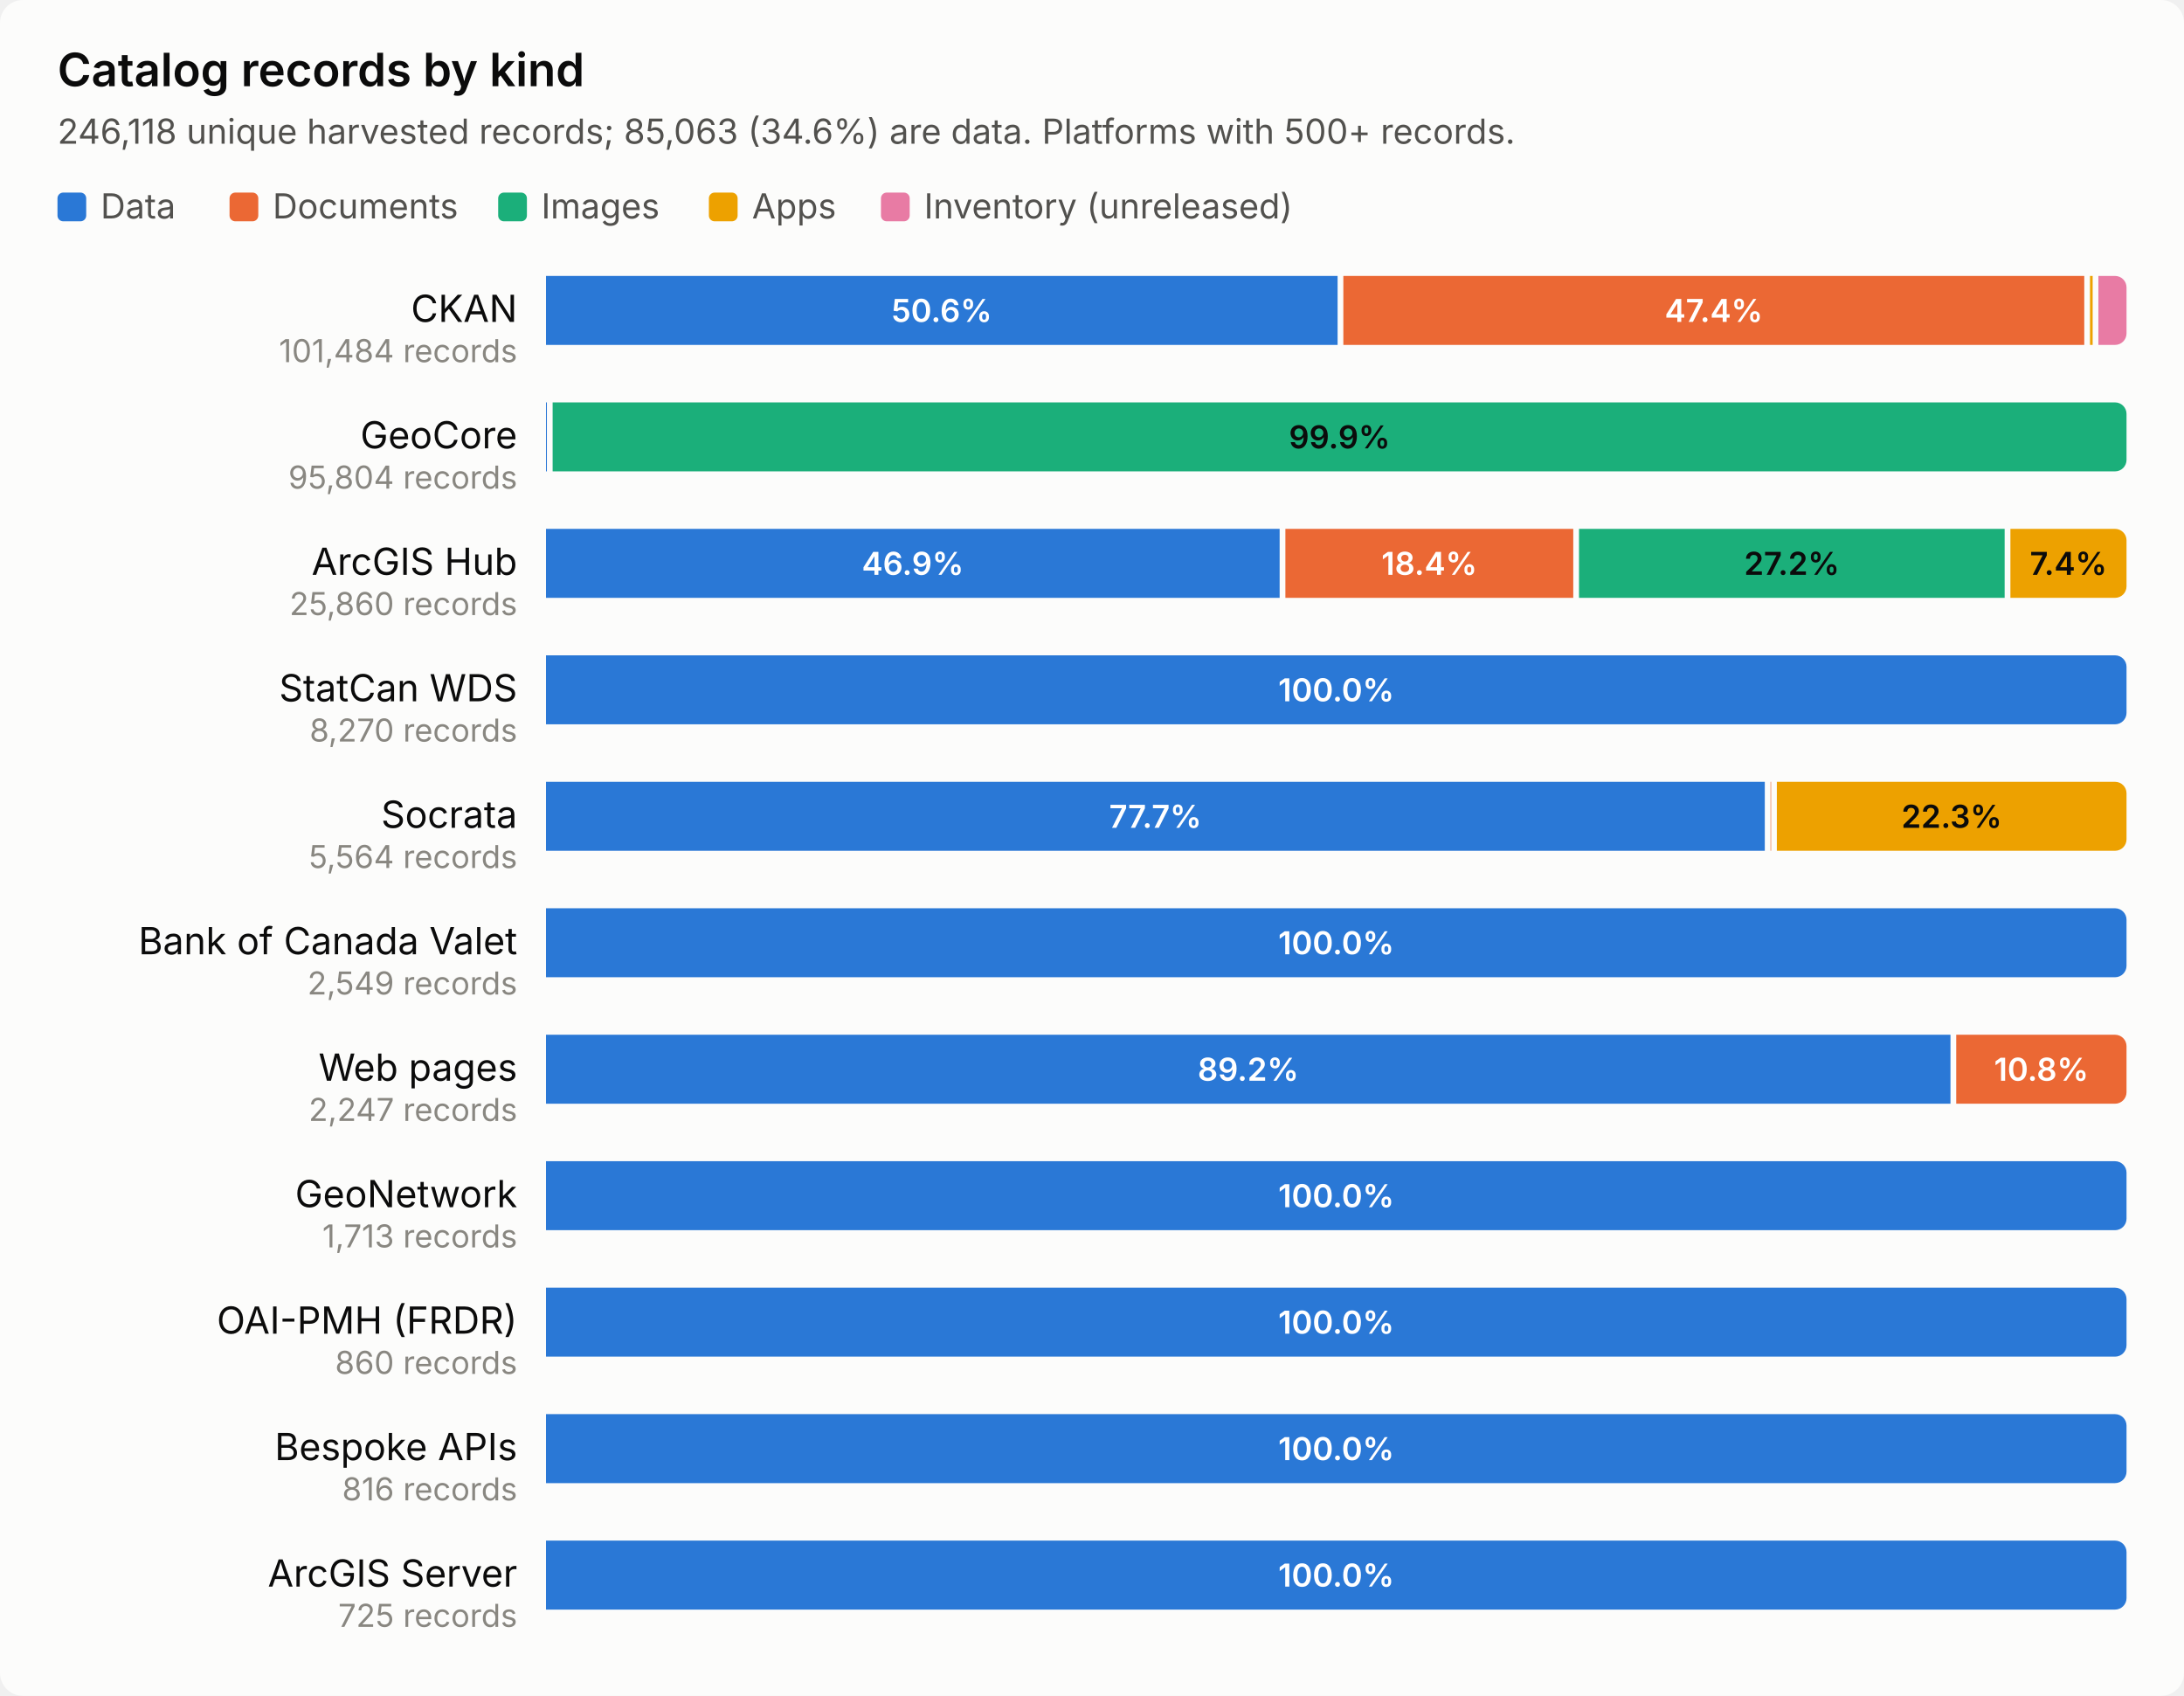
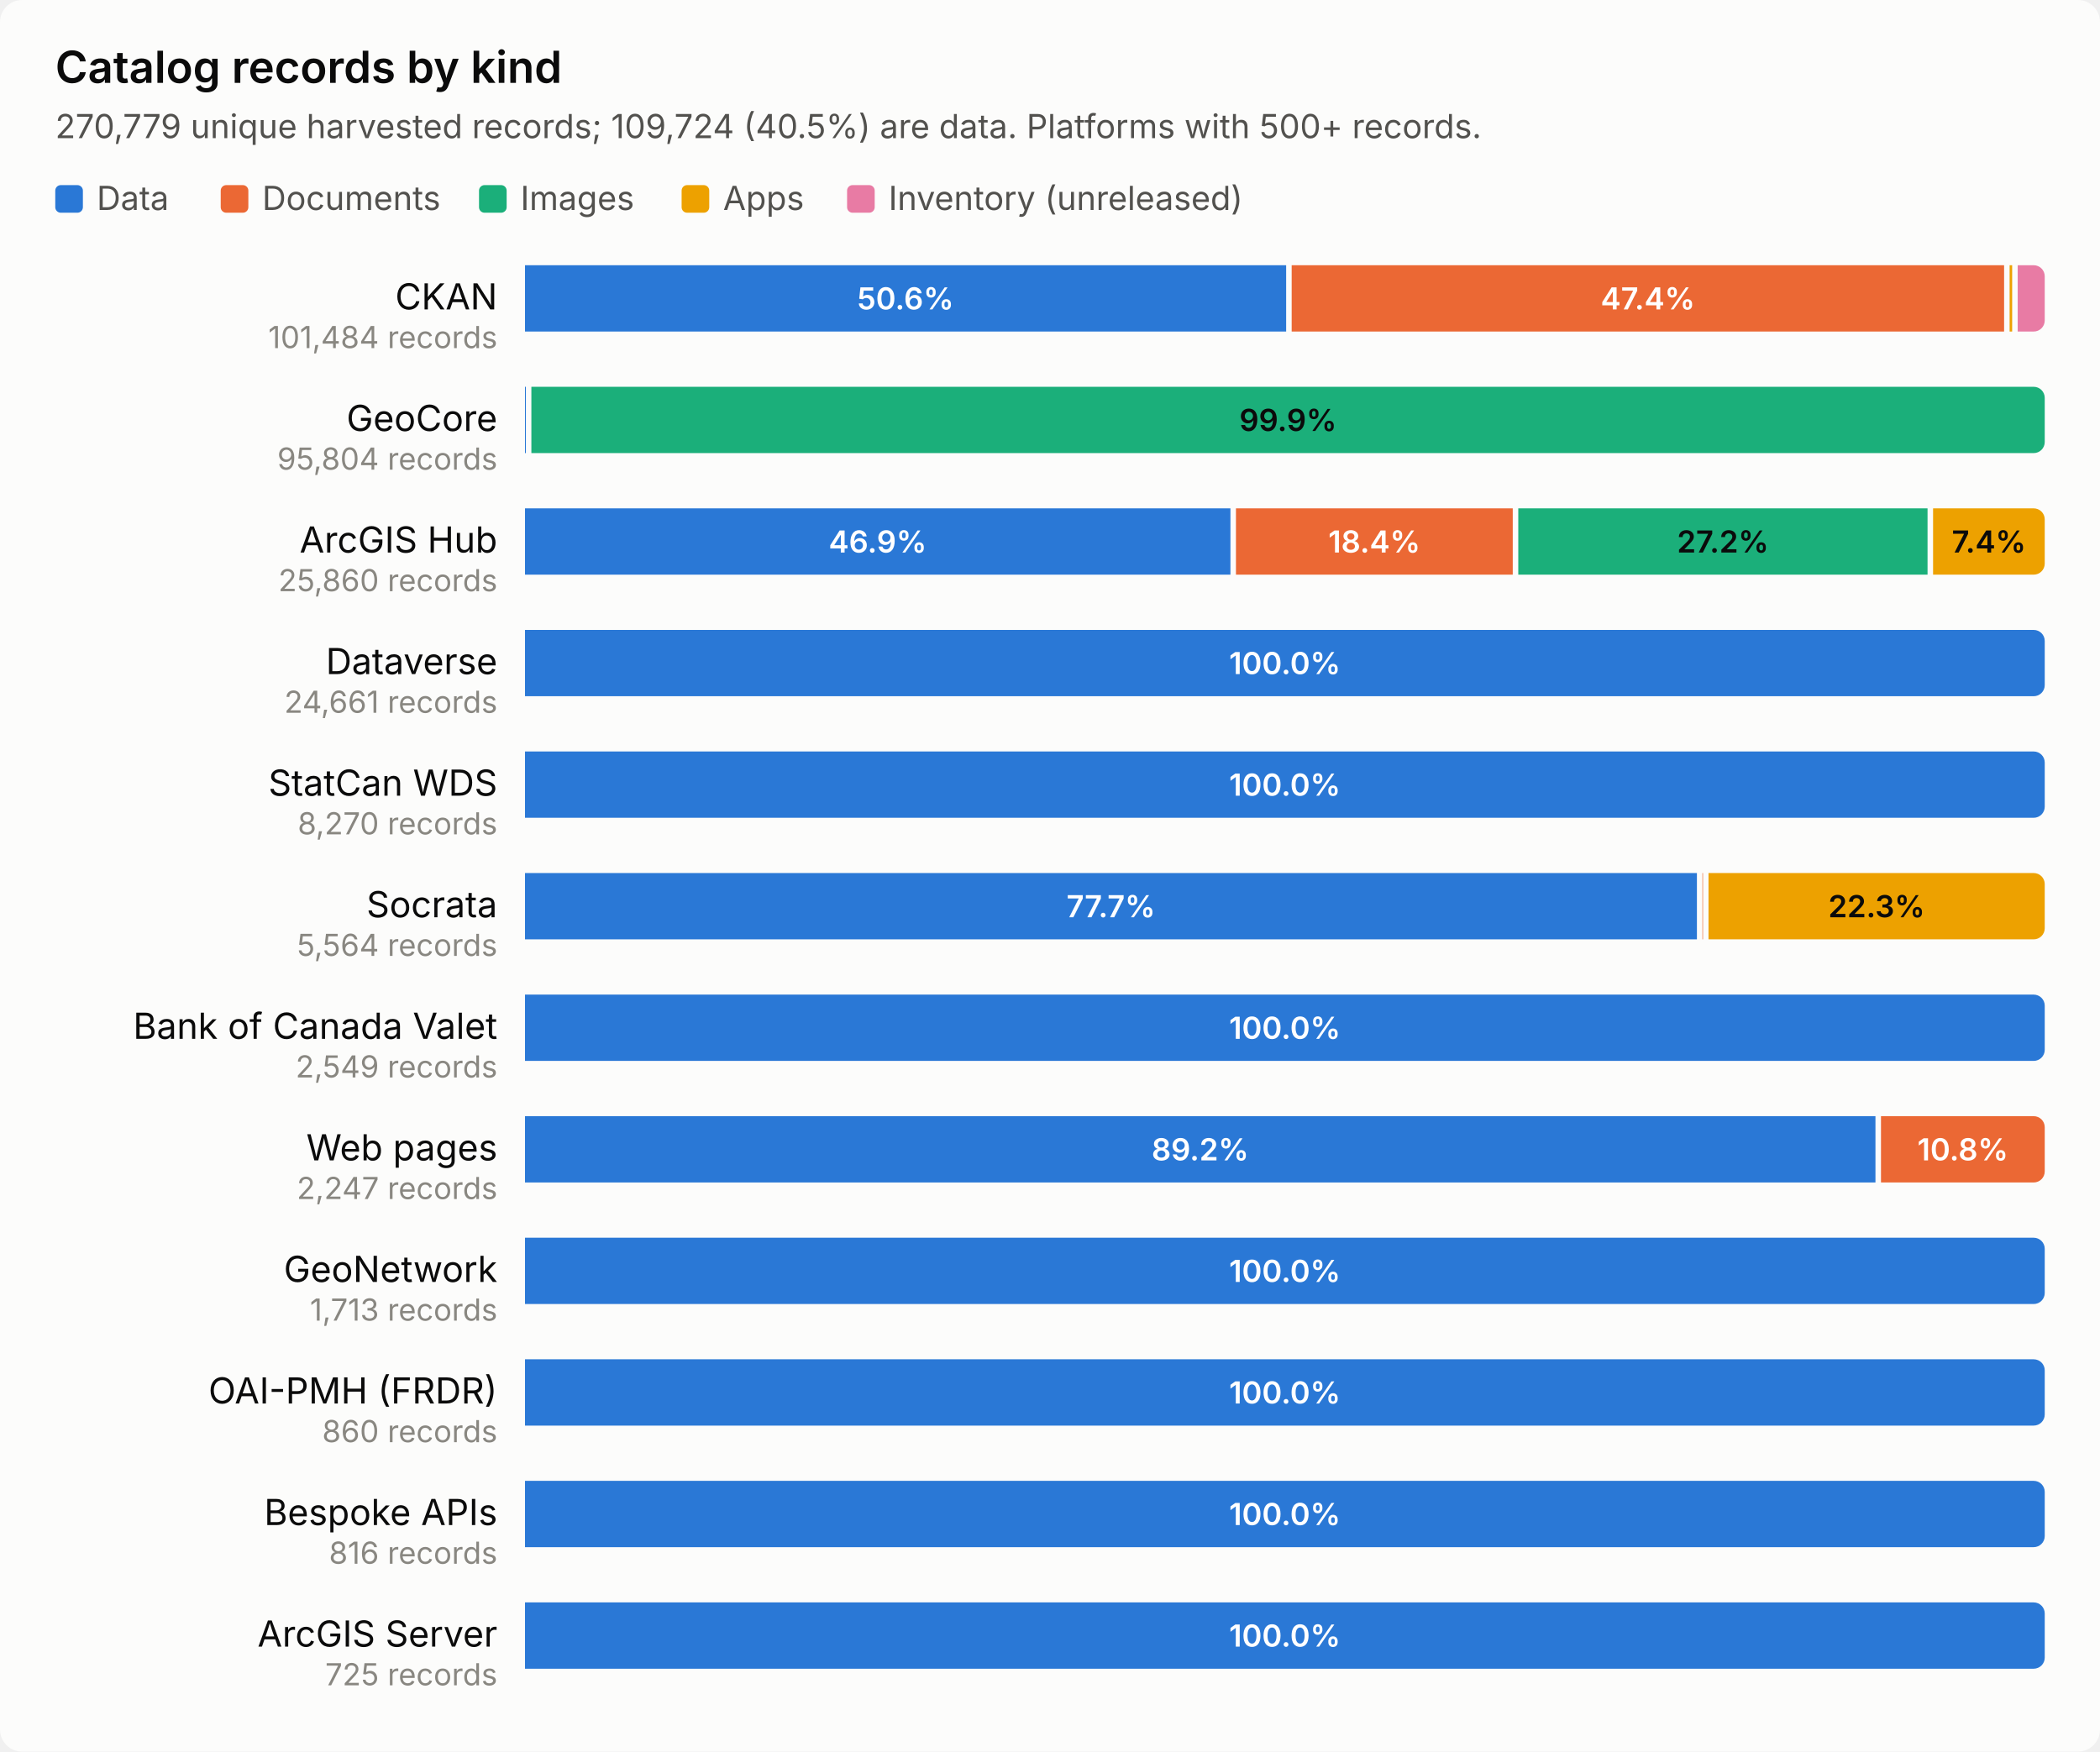
- <svg xmlns="http://www.w3.org/2000/svg" viewBox="0 0 760 590" width="760" height="590" role="img" aria-labelledby="t d">
+ <svg xmlns="http://www.w3.org/2000/svg" viewBox="0 0 760 634" width="760" height="634" role="img" aria-labelledby="t d">
  <style>
.t{font:600 16px system-ui,-apple-system,"Segoe UI",sans-serif} .st,.v{font:12px system-ui,-apple-system,"Segoe UI",sans-serif} .l{font:13px system-ui,-apple-system,"Segoe UI",sans-serif} .m{font:11px system-ui,-apple-system,"Segoe UI",sans-serif} .in{font:600 11px system-ui,-apple-system,"Segoe UI",sans-serif}
.v{font-variant-numeric:tabular-nums} .grid,.base{stroke-width:1}
.bg{fill:#fcfcfb} .t,.l{fill:#0b0b0b} .st,.v{fill:#52514e} .m{fill:#898781} .grid{stroke:#e1e0d9} .base{stroke:#c3c2b7} .s1{fill:#2a78d6} .s2{fill:#eb6834} .s3{fill:#1baf7a} .s4{fill:#eda100} .s5{fill:#e87ba4}
.i1,.i2{fill:#ffffff} .i3,.i4,.i5{fill:#0b0b0b}
@media (prefers-color-scheme: dark){.bg{fill:#1a1a19} .t,.l{fill:#ffffff} .st,.v{fill:#c3c2b7} .m{fill:#898781} .grid{stroke:#2c2c2a} .base{stroke:#383835} .s1{fill:#3987e5} .s2{fill:#d95926} .s3{fill:#199e70} .s4{fill:#c98500} .s5{fill:#d55181} .i3,.i5{fill:#ffffff}}
</style>
-   <rect class="bg" width="760" height="590" rx="8" />
+   <rect class="bg" width="760" height="634" rx="8" />
  <text class="t" x="20" y="30">Catalog records by kind</text>
-   <text class="st" x="20" y="50">246,118 unique harvested records; 85,063 (34.6%) are data. Platforms with 500+ records.</text>
+   <text class="st" x="20" y="50">270,779 unique harvested records; 109,724 (40.5%) are data. Platforms with 500+ records.</text>
  <rect class="s1" x="20" y="67" width="10" height="10" rx="2" />
  <text class="v" x="35" y="76">Data</text>
  <rect class="s2" x="79.88" y="67" width="10" height="10" rx="2" />
  <text class="v" x="94.88" y="76">Documents</text>
  <rect class="s3" x="173.36" y="67" width="10" height="10" rx="2" />
  <text class="v" x="188.36" y="76">Images</text>
  <rect class="s4" x="246.68" y="67" width="10" height="10" rx="2" />
  <text class="v" x="261.68" y="76">Apps</text>
  <rect class="s5" x="306.56" y="67" width="10" height="10" rx="2" />
  <text class="v" x="321.56" y="76">Inventory (unreleased)</text>
  <text class="l" x="180" y="112" text-anchor="end">CKAN</text>
  <text class="m" x="180" y="126" text-anchor="end">101,484 records</text>
  <path class="s1" d="M190,96h275.463v24h-275.463z" />
  <text x="327.731" y="112" text-anchor="middle" class="in i1">50.6%</text>
  <path class="s2" d="M467.463,96h257.827v24h-257.827z" />
  <text x="596.376" y="112" text-anchor="middle" class="in i2">47.4%</text>
  <path class="s4" d="M727.29,96h0.922v24h-0.922z" />
  <path class="s5" d="M730.212,96h5.788a4,4 0 0 1 4,4v16a4,4 0 0 1 -4,4h-5.788z" />
  <text class="l" x="180" y="156" text-anchor="end">GeoCore</text>
  <text class="m" x="180" y="170" text-anchor="end">95,804 records</text>
  <path class="s1" d="M190,140h0.309v24h-0.309z" />
  <path class="s3" d="M192.309,140h543.691a4,4 0 0 1 4,4v16a4,4 0 0 1 -4,4h-543.691z" />
  <text x="466.154" y="156" text-anchor="middle" class="in i3">99.9%</text>
  <text class="l" x="180" y="200" text-anchor="end">ArcGIS Hub</text>
  <text class="m" x="180" y="214" text-anchor="end">25,860 records</text>
  <path class="s1" d="M190,184h255.297v24h-255.297z" />
  <text x="317.649" y="200" text-anchor="middle" class="in i1">46.9%</text>
  <path class="s2" d="M447.297,184h100.175v24h-100.175z" />
  <text x="497.385" y="200" text-anchor="middle" class="in i2">18.4%</text>
  <path class="s3" d="M549.472,184h148.117v24h-148.117z" />
  <text x="623.531" y="200" text-anchor="middle" class="in i3">27.2%</text>
  <path class="s4" d="M699.589,184h36.411a4,4 0 0 1 4,4v16a4,4 0 0 1 -4,4h-36.411z" />
  <text x="719.795" y="200" text-anchor="middle" class="in i4">7.4%</text>
-   <text class="l" x="180" y="244" text-anchor="end">StatCan WDS</text>
-   <text class="m" x="180" y="258" text-anchor="end">8,270 records</text>
+   <text class="l" x="180" y="244" text-anchor="end">Dataverse</text>
+   <text class="m" x="180" y="258" text-anchor="end">24,661 records</text>
  <path class="s1" d="M190,228h546a4,4 0 0 1 4,4v16a4,4 0 0 1 -4,4h-546z" />
  <text x="465" y="244" text-anchor="middle" class="in i1">100.0%</text>
-   <text class="l" x="180" y="288" text-anchor="end">Socrata</text>
-   <text class="m" x="180" y="302" text-anchor="end">5,564 records</text>
-   <path class="s1" d="M190,272h424.121v24h-424.121z" />
-   <text x="402.061" y="288" text-anchor="middle" class="in i1">77.7%</text>
-   <path class="s2" d="M616.121,272h0.196v24h-0.196z" />
-   <path class="s4" d="M618.318,272h117.682a4,4 0 0 1 4,4v16a4,4 0 0 1 -4,4h-117.682z" />
-   <text x="679.159" y="288" text-anchor="middle" class="in i4">22.3%</text>
-   <text class="l" x="180" y="332" text-anchor="end">Bank of Canada Valet</text>
-   <text class="m" x="180" y="346" text-anchor="end">2,549 records</text>
-   <path class="s1" d="M190,316h546a4,4 0 0 1 4,4v16a4,4 0 0 1 -4,4h-546z" />
-   <text x="465" y="332" text-anchor="middle" class="in i1">100.0%</text>
-   <text class="l" x="180" y="376" text-anchor="end">Web pages</text>
-   <text class="m" x="180" y="390" text-anchor="end">2,247 records</text>
-   <path class="s1" d="M190,360h488.737v24h-488.737z" />
-   <text x="434.368" y="376" text-anchor="middle" class="in i1">89.2%</text>
-   <path class="s2" d="M680.737,360h55.263a4,4 0 0 1 4,4v16a4,4 0 0 1 -4,4h-55.263z" />
-   <text x="710.368" y="376" text-anchor="middle" class="in i2">10.8%</text>
-   <text class="l" x="180" y="420" text-anchor="end">GeoNetwork</text>
-   <text class="m" x="180" y="434" text-anchor="end">1,713 records</text>
-   <path class="s1" d="M190,404h546a4,4 0 0 1 4,4v16a4,4 0 0 1 -4,4h-546z" />
-   <text x="465" y="420" text-anchor="middle" class="in i1">100.0%</text>
-   <text class="l" x="180" y="464" text-anchor="end">OAI-PMH (FRDR)</text>
-   <text class="m" x="180" y="478" text-anchor="end">860 records</text>
+   <text class="l" x="180" y="288" text-anchor="end">StatCan WDS</text>
+   <text class="m" x="180" y="302" text-anchor="end">8,270 records</text>
+   <path class="s1" d="M190,272h546a4,4 0 0 1 4,4v16a4,4 0 0 1 -4,4h-546z" />
+   <text x="465" y="288" text-anchor="middle" class="in i1">100.0%</text>
+   <text class="l" x="180" y="332" text-anchor="end">Socrata</text>
+   <text class="m" x="180" y="346" text-anchor="end">5,564 records</text>
+   <path class="s1" d="M190,316h424.121v24h-424.121z" />
+   <text x="402.061" y="332" text-anchor="middle" class="in i1">77.7%</text>
+   <path class="s2" d="M616.121,316h0.196v24h-0.196z" />
+   <path class="s4" d="M618.318,316h117.682a4,4 0 0 1 4,4v16a4,4 0 0 1 -4,4h-117.682z" />
+   <text x="679.159" y="332" text-anchor="middle" class="in i4">22.3%</text>
+   <text class="l" x="180" y="376" text-anchor="end">Bank of Canada Valet</text>
+   <text class="m" x="180" y="390" text-anchor="end">2,549 records</text>
+   <path class="s1" d="M190,360h546a4,4 0 0 1 4,4v16a4,4 0 0 1 -4,4h-546z" />
+   <text x="465" y="376" text-anchor="middle" class="in i1">100.0%</text>
+   <text class="l" x="180" y="420" text-anchor="end">Web pages</text>
+   <text class="m" x="180" y="434" text-anchor="end">2,247 records</text>
+   <path class="s1" d="M190,404h488.737v24h-488.737z" />
+   <text x="434.368" y="420" text-anchor="middle" class="in i1">89.2%</text>
+   <path class="s2" d="M680.737,404h55.263a4,4 0 0 1 4,4v16a4,4 0 0 1 -4,4h-55.263z" />
+   <text x="710.368" y="420" text-anchor="middle" class="in i2">10.8%</text>
+   <text class="l" x="180" y="464" text-anchor="end">GeoNetwork</text>
+   <text class="m" x="180" y="478" text-anchor="end">1,713 records</text>
  <path class="s1" d="M190,448h546a4,4 0 0 1 4,4v16a4,4 0 0 1 -4,4h-546z" />
  <text x="465" y="464" text-anchor="middle" class="in i1">100.0%</text>
-   <text class="l" x="180" y="508" text-anchor="end">Bespoke APIs</text>
-   <text class="m" x="180" y="522" text-anchor="end">816 records</text>
+   <text class="l" x="180" y="508" text-anchor="end">OAI-PMH (FRDR)</text>
+   <text class="m" x="180" y="522" text-anchor="end">860 records</text>
  <path class="s1" d="M190,492h546a4,4 0 0 1 4,4v16a4,4 0 0 1 -4,4h-546z" />
  <text x="465" y="508" text-anchor="middle" class="in i1">100.0%</text>
-   <text class="l" x="180" y="552" text-anchor="end">ArcGIS Server</text>
-   <text class="m" x="180" y="566" text-anchor="end">725 records</text>
+   <text class="l" x="180" y="552" text-anchor="end">Bespoke APIs</text>
+   <text class="m" x="180" y="566" text-anchor="end">816 records</text>
  <path class="s1" d="M190,536h546a4,4 0 0 1 4,4v16a4,4 0 0 1 -4,4h-546z" />
  <text x="465" y="552" text-anchor="middle" class="in i1">100.0%</text>
+   <text class="l" x="180" y="596" text-anchor="end">ArcGIS Server</text>
+   <text class="m" x="180" y="610" text-anchor="end">725 records</text>
+   <path class="s1" d="M190,580h546a4,4 0 0 1 4,4v16a4,4 0 0 1 -4,4h-546z" />
+   <text x="465" y="596" text-anchor="middle" class="in i1">100.0%</text>
</svg>
